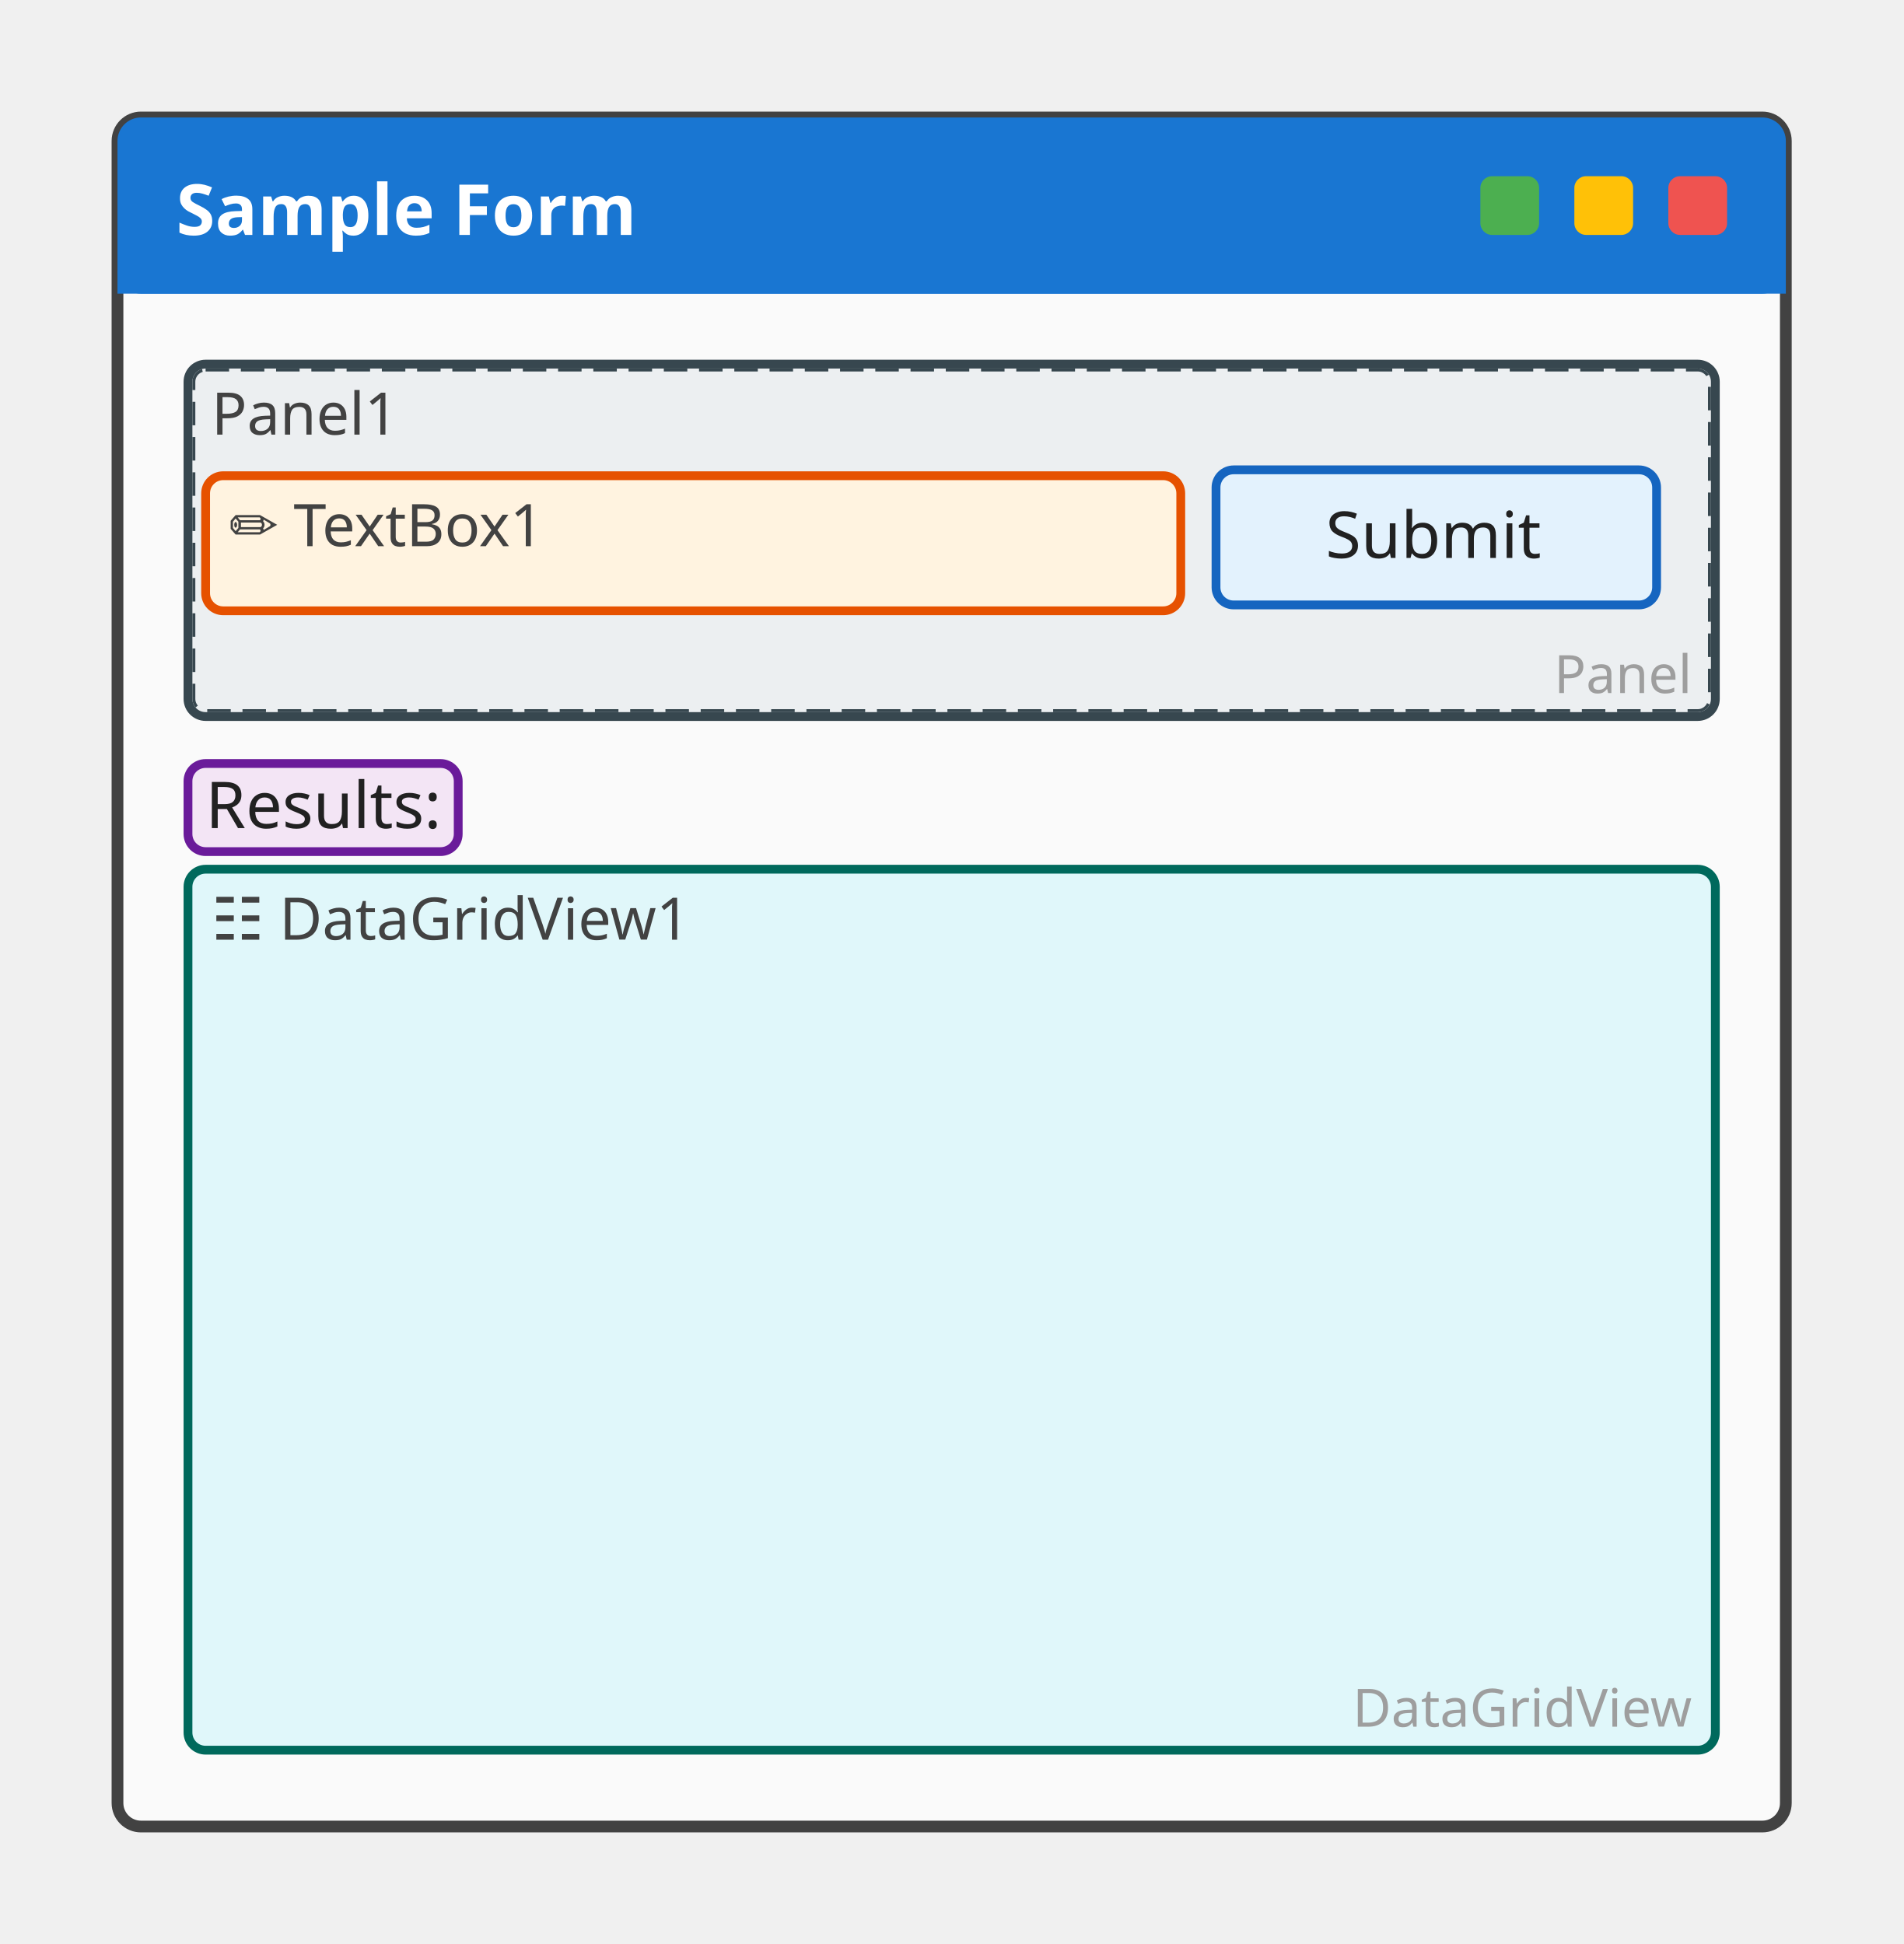
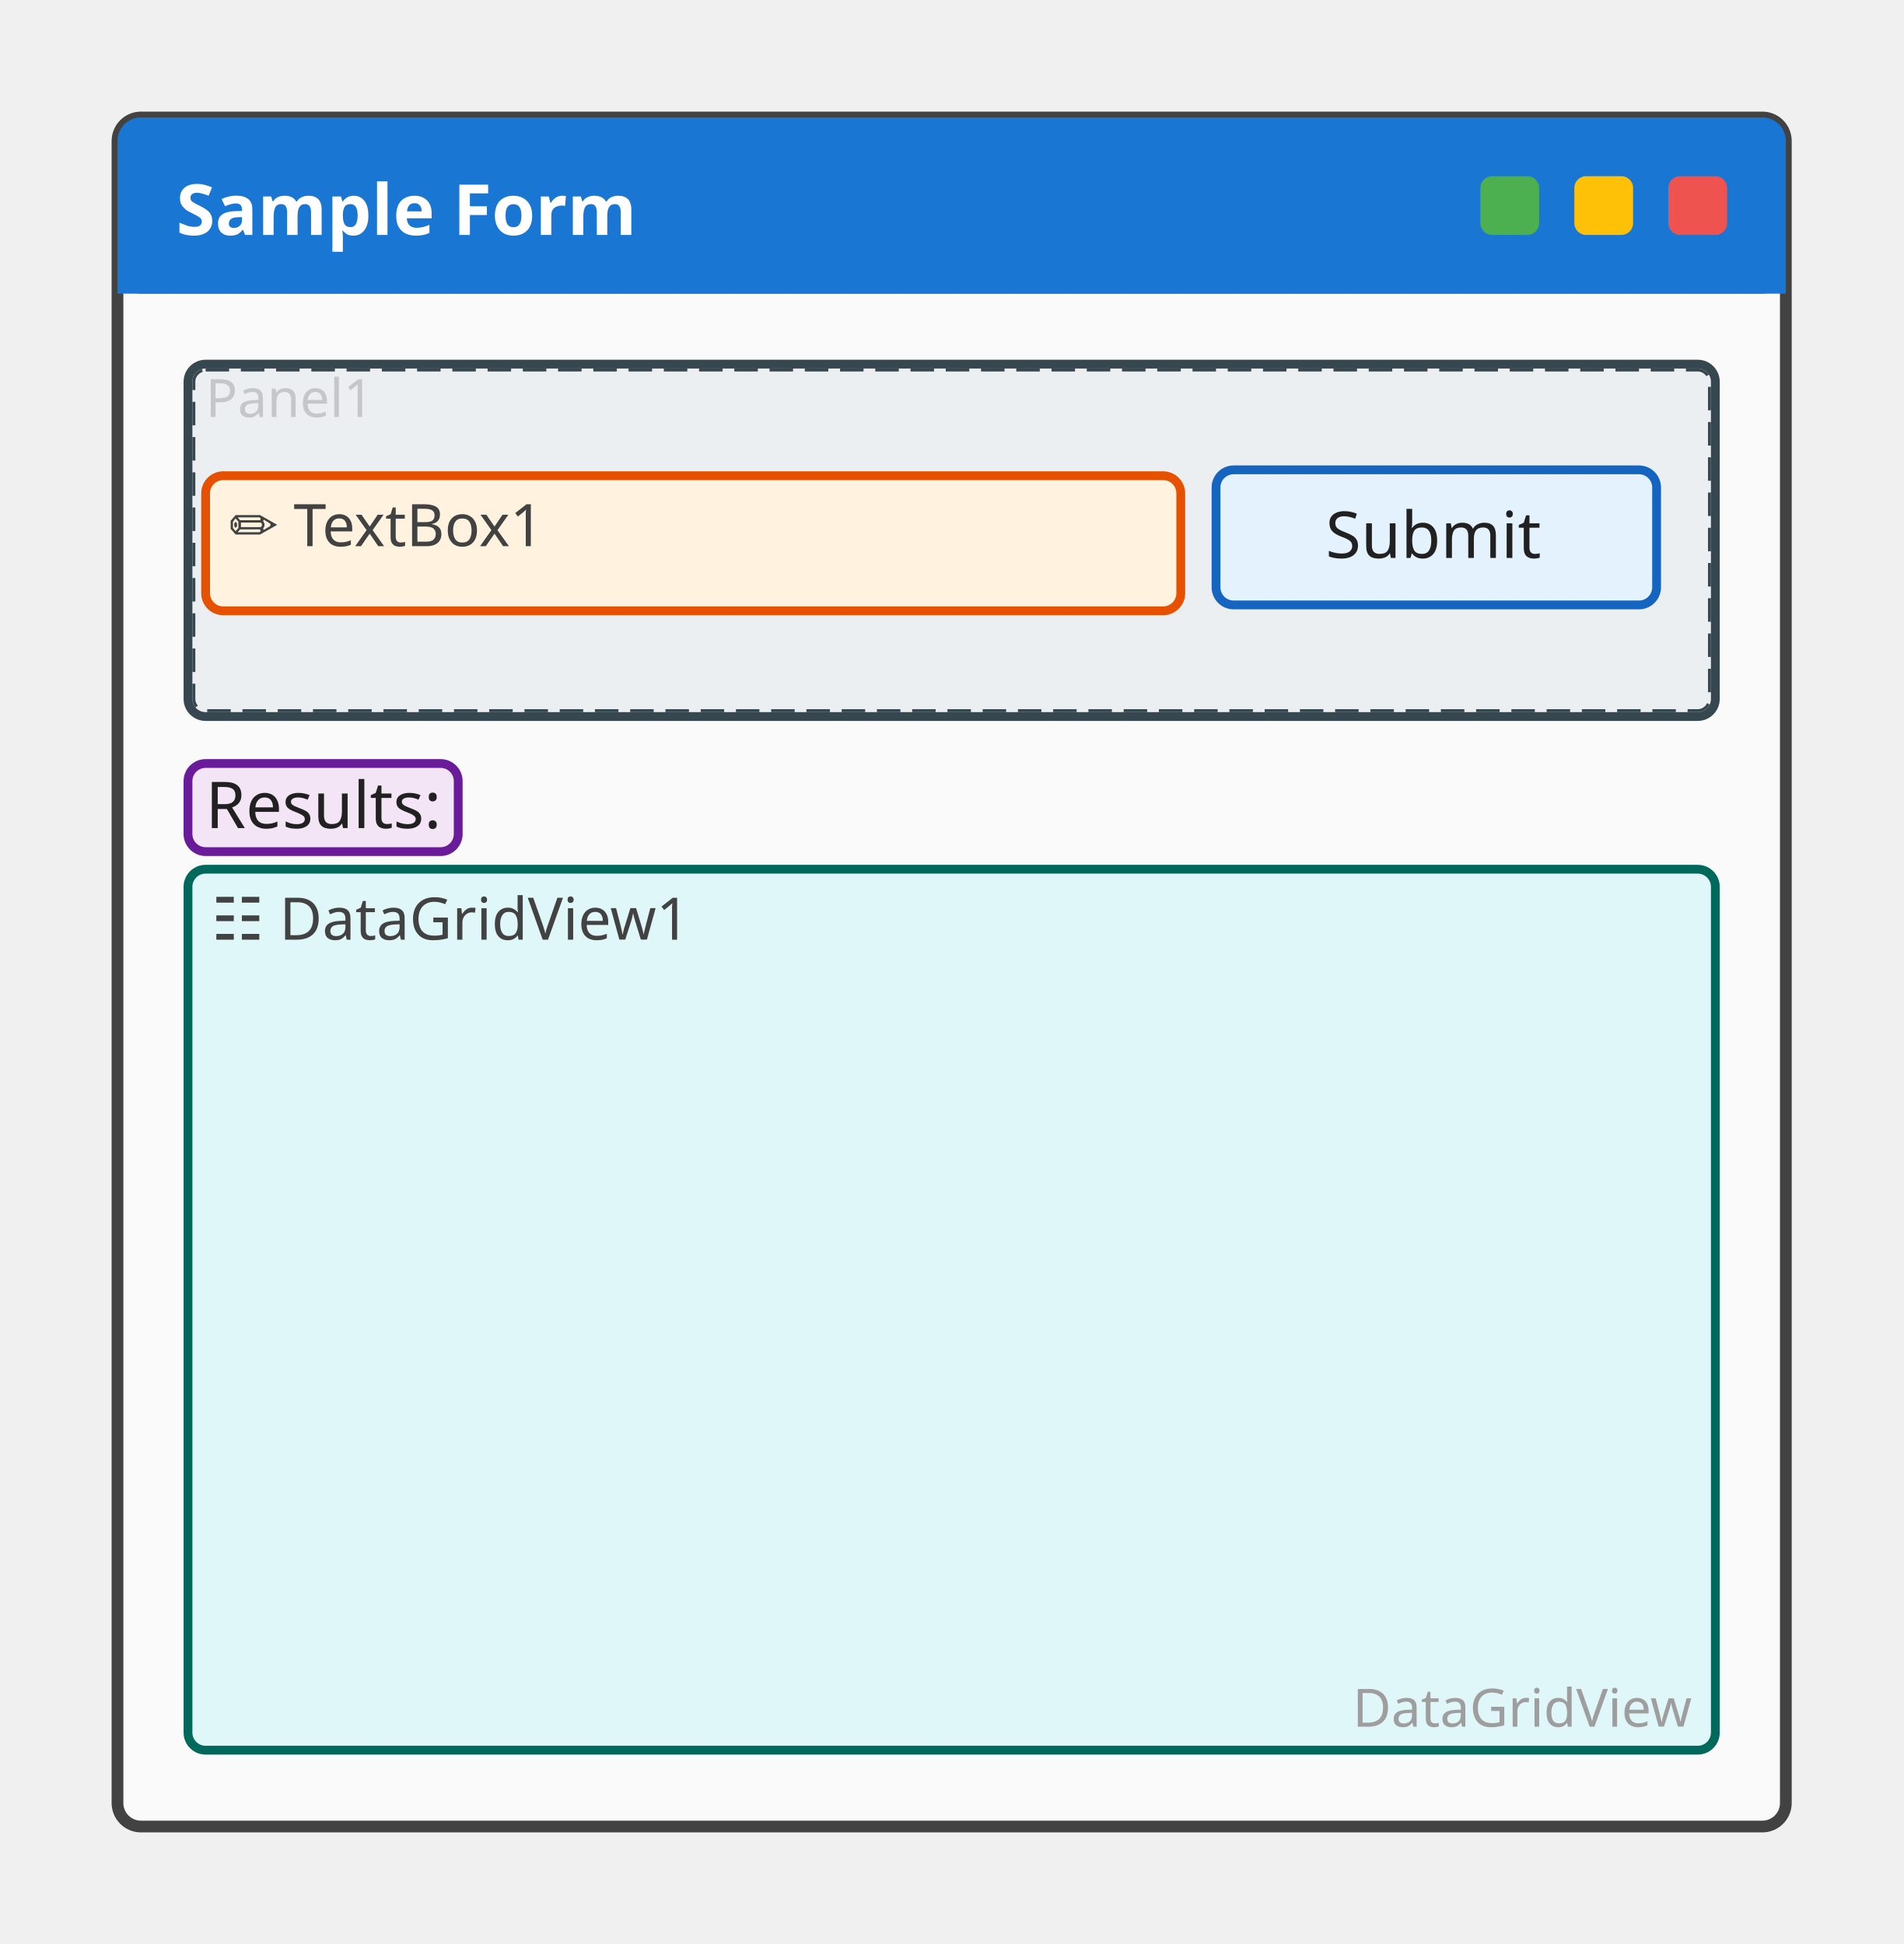
<svg xmlns="http://www.w3.org/2000/svg" width="324" height="331" viewBox="0 0 324 331" font-family="Segoe UI, sans-serif" font-size="11">
  <defs>
    <style>
      .control-label { font-size: 10px; fill: #424242; }
      .control-type { font-size: 9px; fill: #9E9E9E; }
      .control-text { font-size: 11px; fill: #212121; }
      .form-title { font-size: 13px; font-weight: bold; fill: #212121; }
      .form-border { fill: #FAFAFA; stroke: #424242; stroke-width: 2; }
      .title-bar { fill: #1976D2; }
      .title-text { font-size: 12px; fill: white; font-weight: bold; }
    </style>
  </defs>
  <rect x="20" y="20" width="284" height="291" class="form-border" rx="4" />
  <rect x="20" y="20" width="284" height="30" class="title-bar" rx="4" />
  <rect x="20" y="46" width="284" height="4" class="title-bar" />
  <text x="30" y="40" class="title-text">Sample Form</text>
  <rect x="284" y="30" width="10" height="10" fill="#EF5350" rx="2" />
  <rect x="268" y="30" width="10" height="10" fill="#FFC107" rx="2" />
  <rect x="252" y="30" width="10" height="10" fill="#4CAF50" rx="2" />
+   <rect x="32" y="62" width="260" height="60" fill="#ECEFF1" stroke="#37474F" stroke-width="1.5" rx="3" />
+   <rect x="33" y="63" width="258" height="58" fill="none" stroke="#37474F" stroke-width="0.5" stroke-dasharray="4,2" rx="2" />
+   <text x="35" y="71" class="control-type" opacity="0.5">Panel1</text>
+   <rect x="35" y="81" width="166" height="23" fill="#FFF3E0" stroke="#E65100" stroke-width="1.5" rx="3" />
+   <text x="39" y="93" class="control-label">✏ TextBox1</text>
+   <rect x="207" y="80" width="75" height="23" fill="#E3F2FD" stroke="#1565C0" stroke-width="1.5" rx="3" />
+   <text x="244" y="95" class="control-text" text-anchor="middle">Submit</text>
+   <rect x="32" y="130" width="46" height="15" fill="#F3E5F5" stroke="#6A1B9A" stroke-width="1.5" rx="3" />
+   <text x="35" y="141" class="control-text">Results:</text>
  <rect x="32" y="148" width="260" height="150" fill="#E0F7FA" stroke="#00695C" stroke-width="1.5" rx="3" />
  <text x="36" y="160" class="control-label">☷ DataGridView1</text>
  <text x="288" y="294" class="control-type" text-anchor="end">DataGridView</text>
-   <rect x="32" y="130" width="46" height="15" fill="#F3E5F5" stroke="#6A1B9A" stroke-width="1.5" rx="3" />
-   <text x="35" y="141" class="control-text">Results:</text>
-   <rect x="32" y="62" width="260" height="60" fill="#ECEFF1" stroke="#37474F" stroke-width="1.5" rx="3" />
-   <rect x="33" y="63" width="258" height="58" fill="none" stroke="#37474F" stroke-width="0.5" stroke-dasharray="4,2" rx="2" />
-   <text x="36" y="74" class="control-label">Panel1</text>
-   <text x="288" y="118" class="control-type" text-anchor="end">Panel</text>
-   <rect x="207" y="80" width="75" height="23" fill="#E3F2FD" stroke="#1565C0" stroke-width="1.5" rx="3" />
-   <text x="244" y="95" class="control-text" text-anchor="middle">Submit</text>
-   <rect x="35" y="81" width="166" height="23" fill="#FFF3E0" stroke="#E65100" stroke-width="1.5" rx="3" />
-   <text x="39" y="93" class="control-label">✏ TextBox1</text>
</svg>
